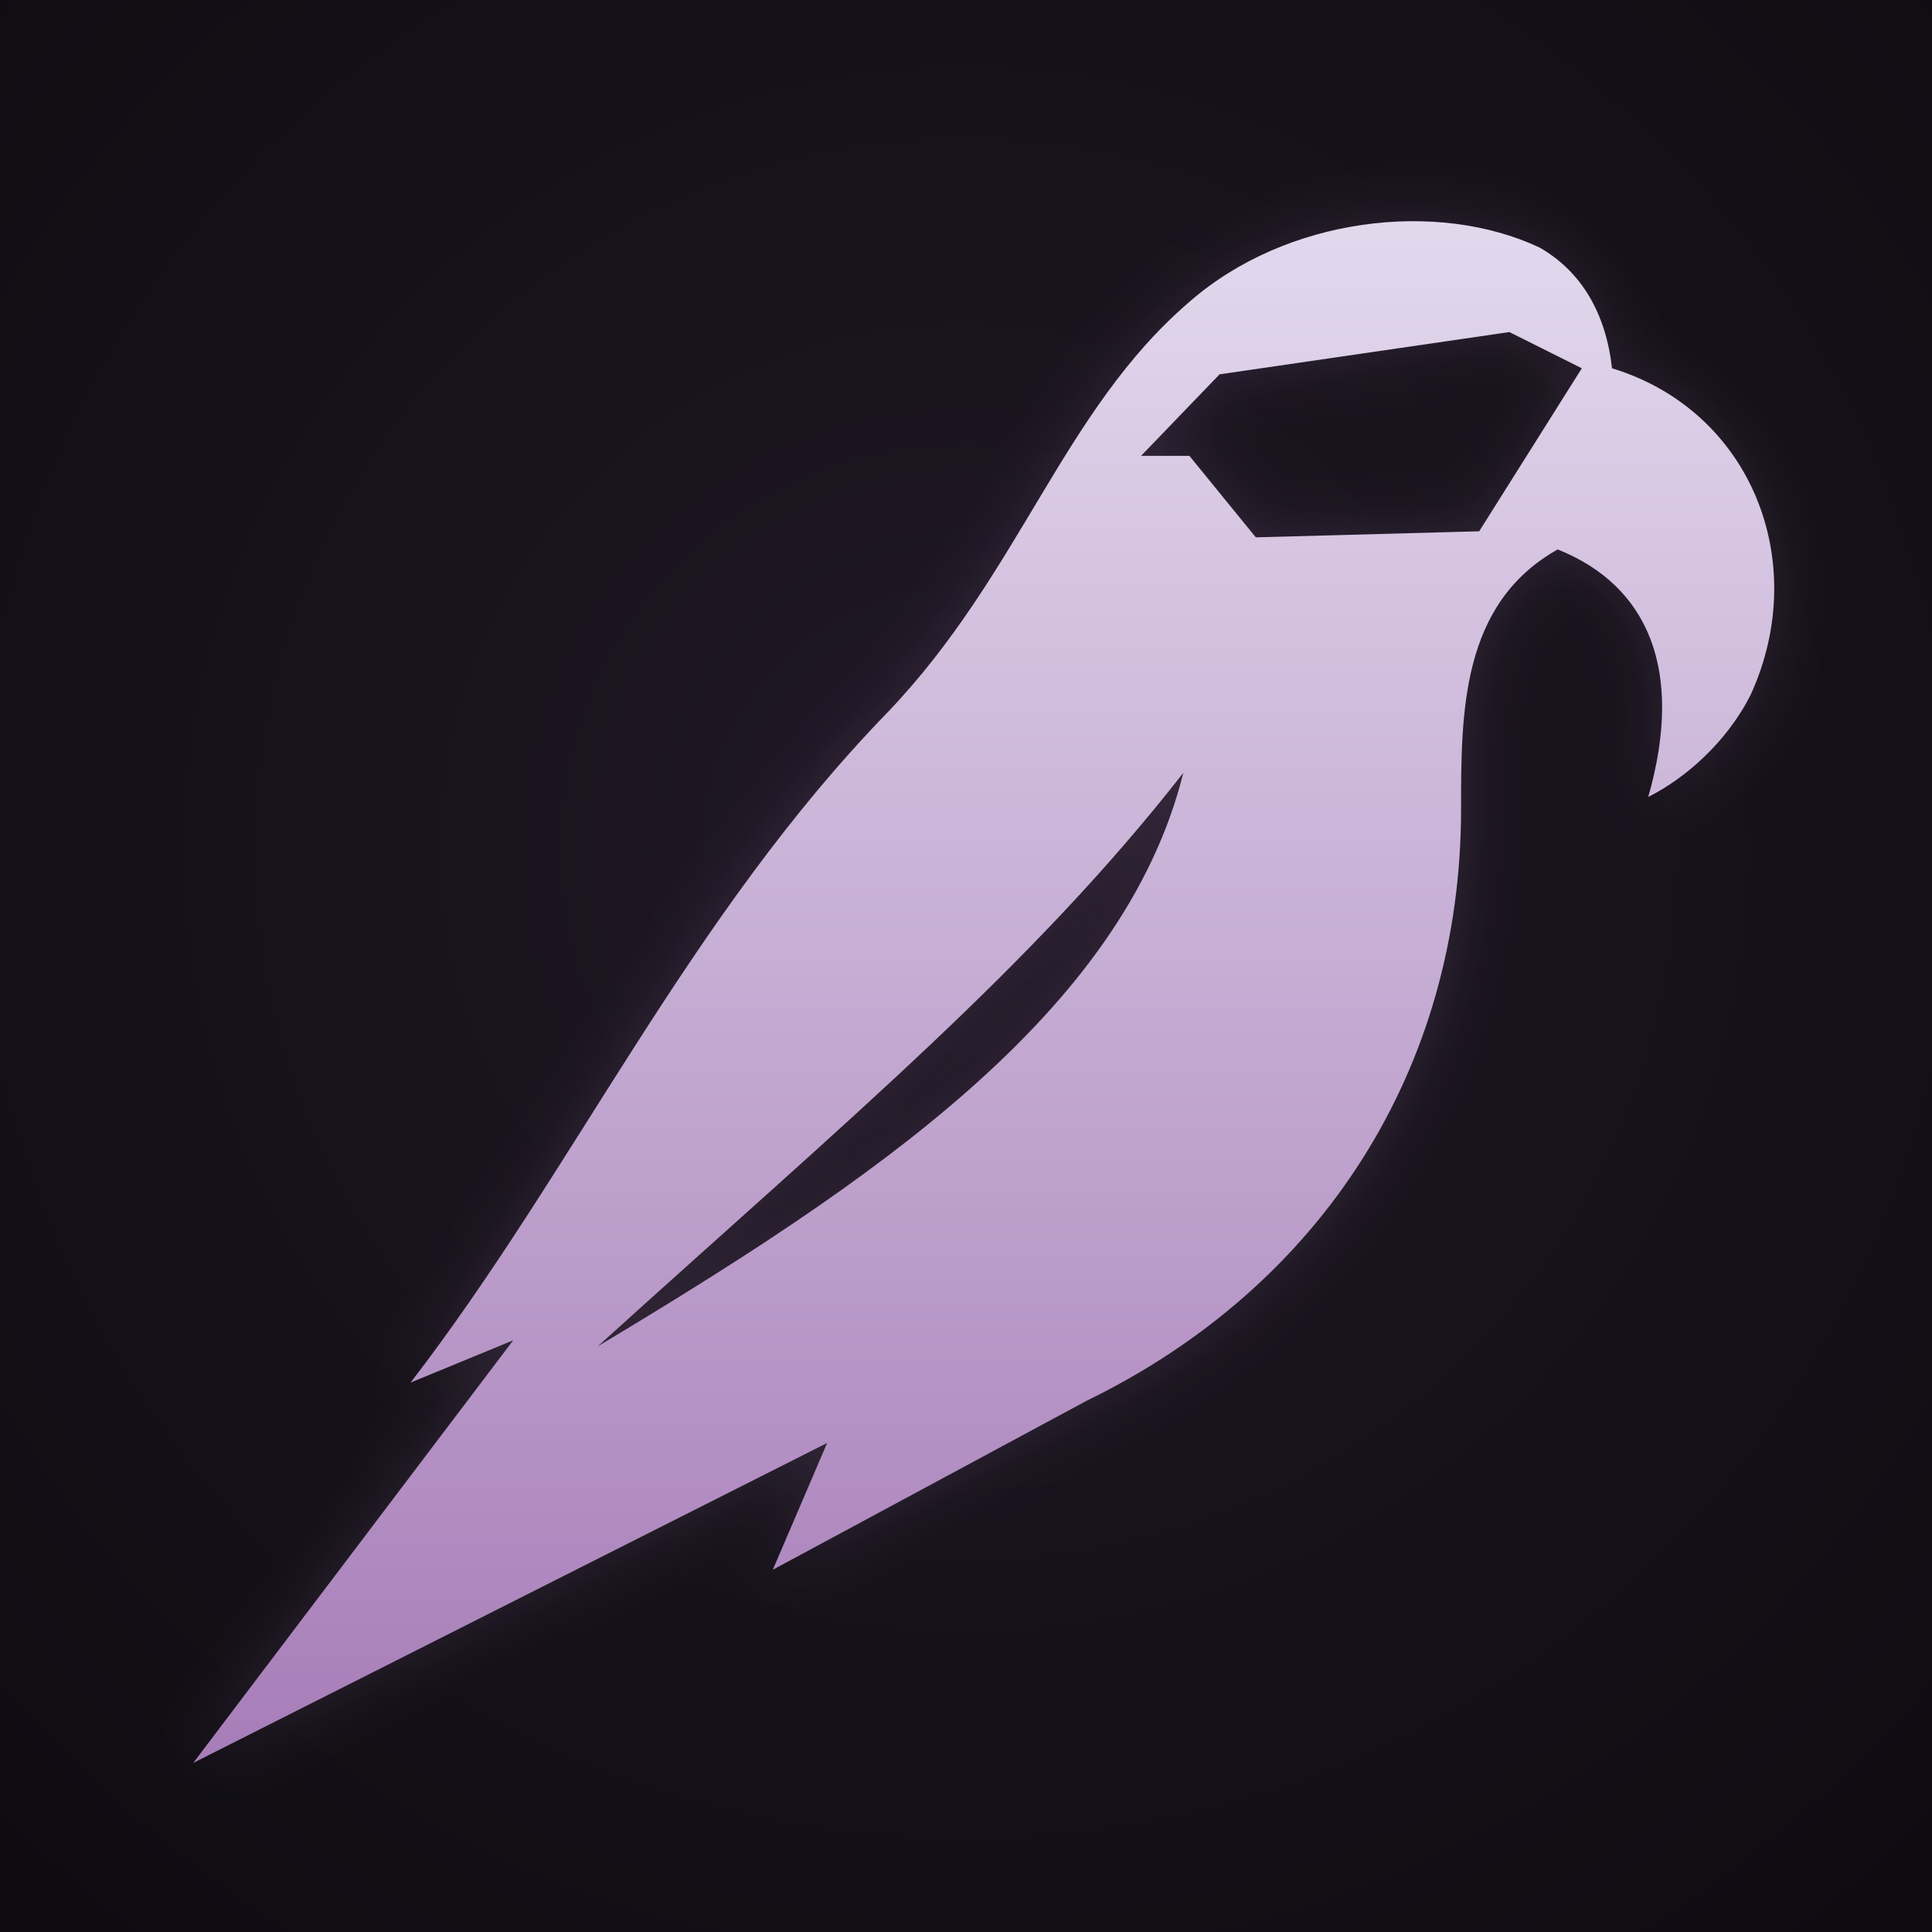
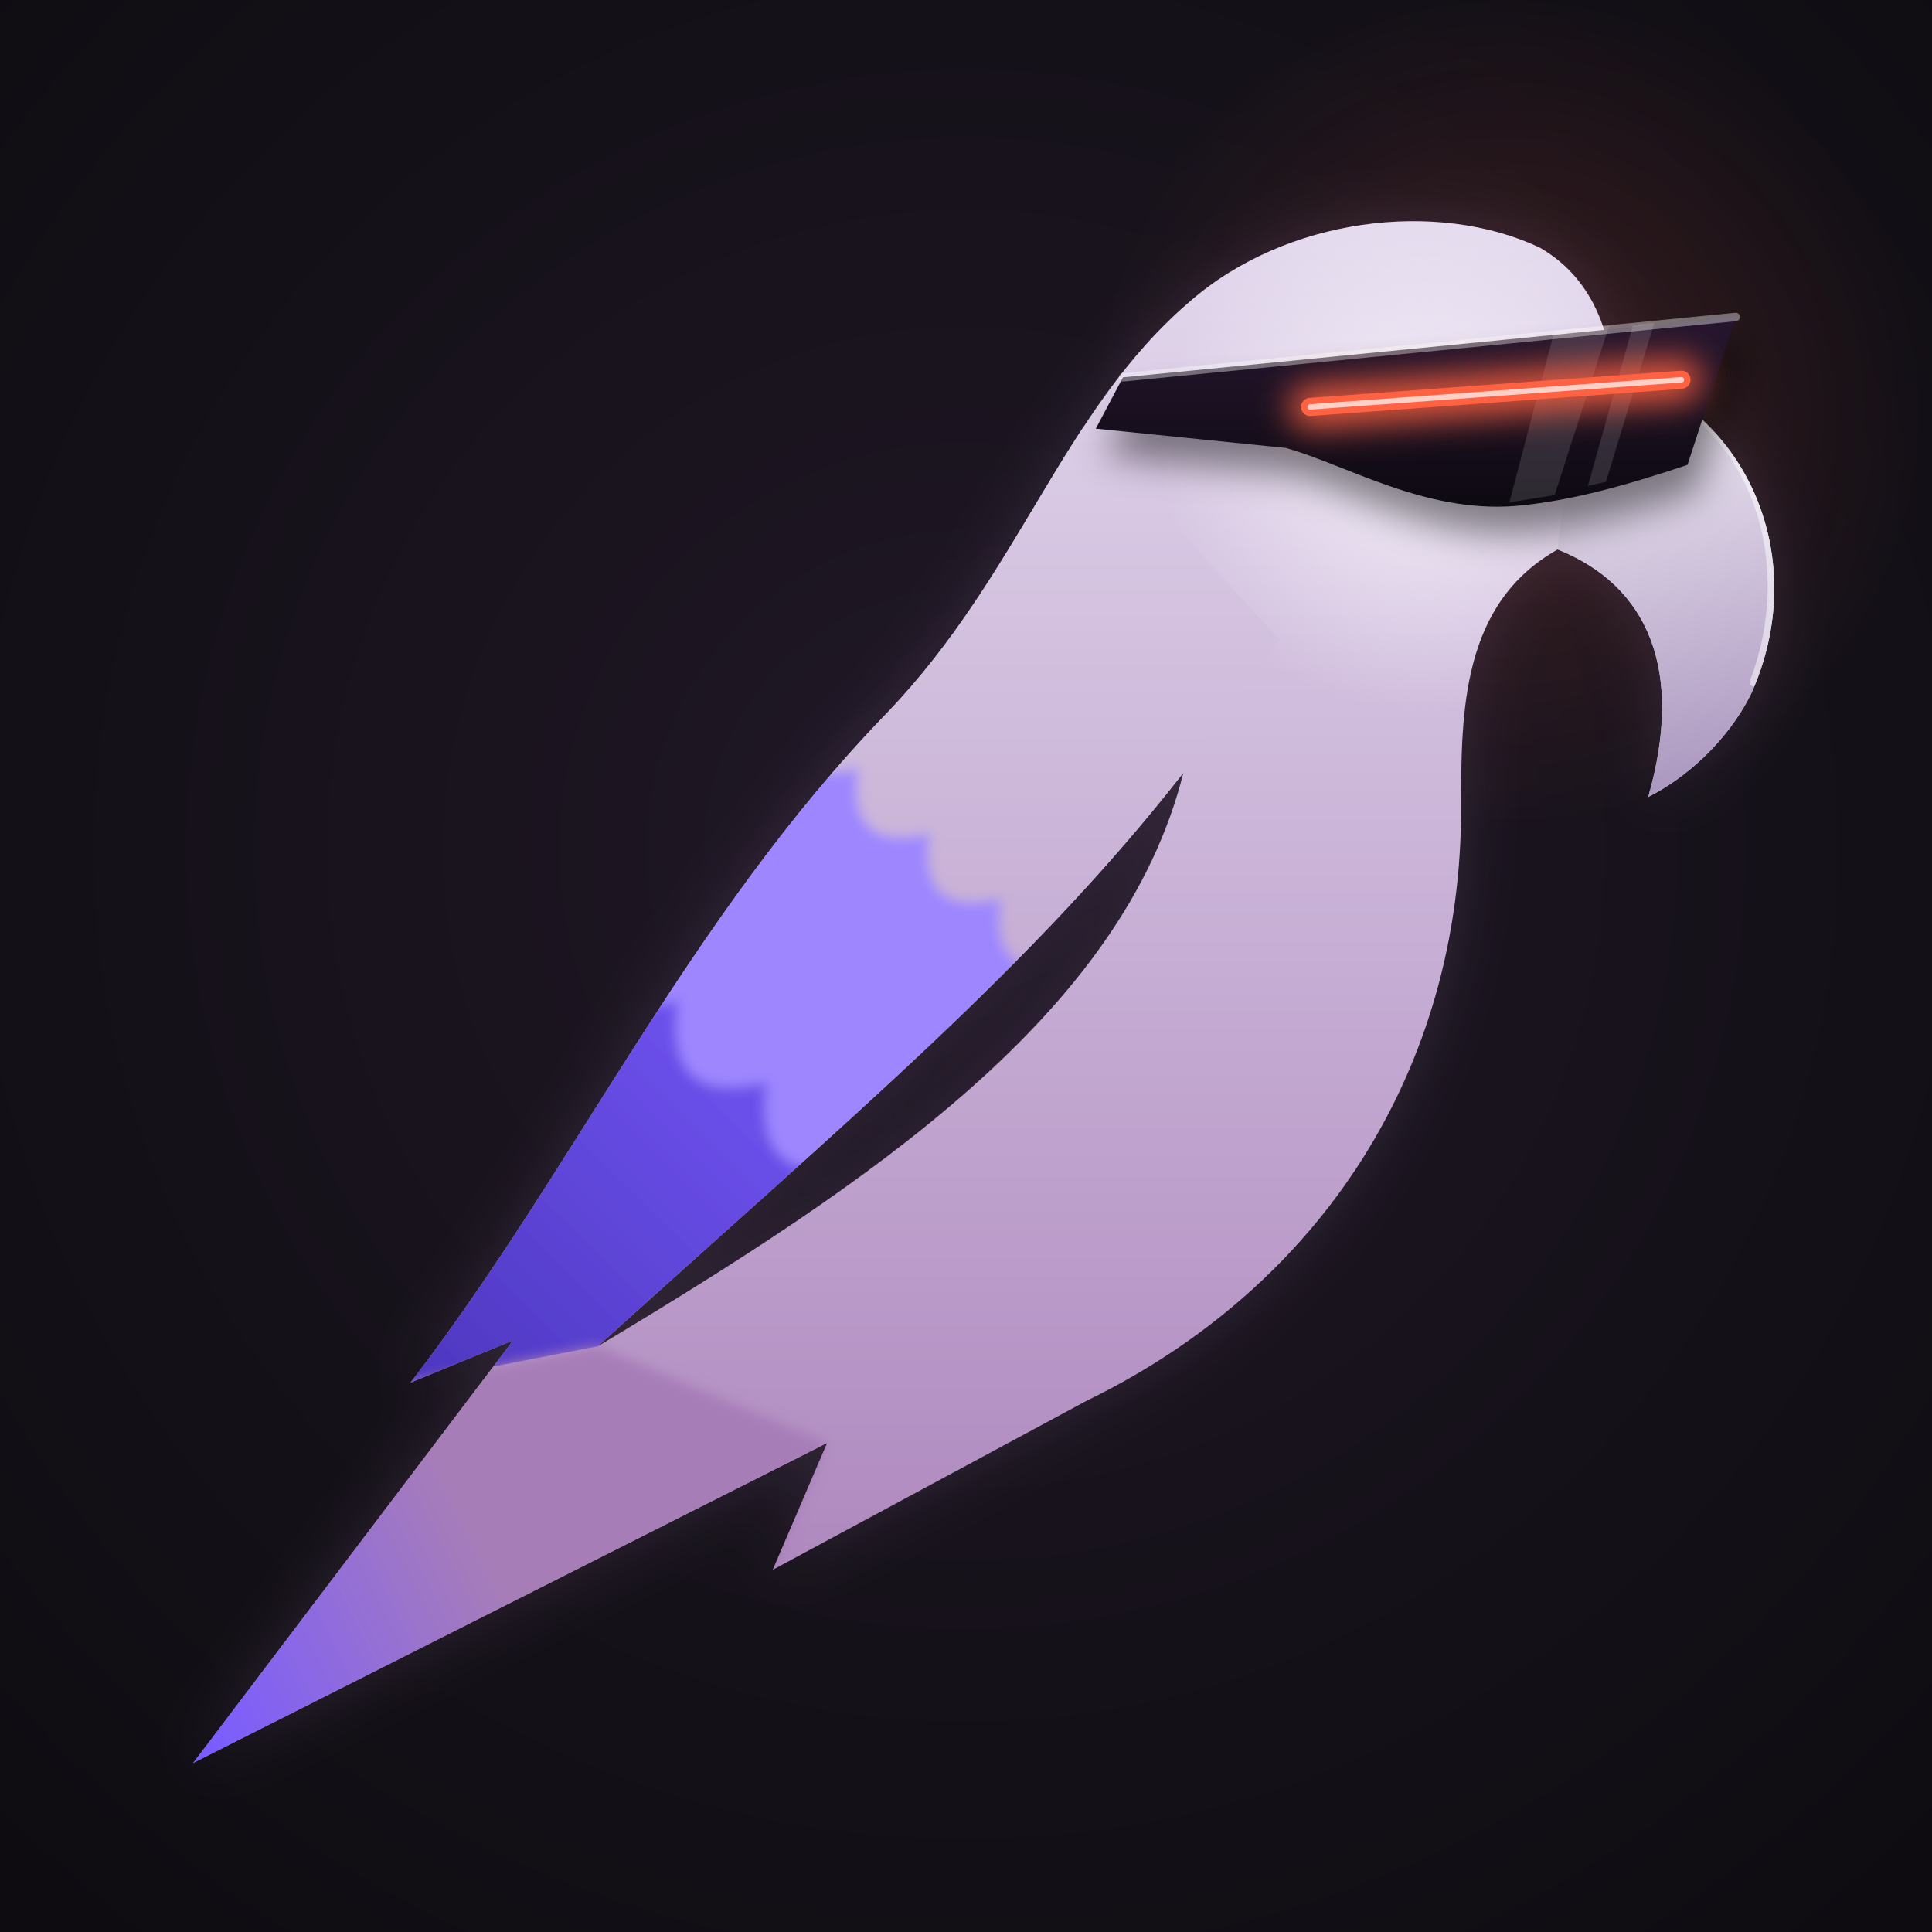
<svg xmlns="http://www.w3.org/2000/svg" width="1024" height="1024" viewBox="0 0 32 32">
  <defs>
    <radialGradient id="background" cx="50%" cy="44%" r="72%">
      <stop offset="0" stop-color="#211827" />
      <stop offset="0.58" stop-color="#151119" />
      <stop offset="1" stop-color="#0e0c11" />
    </radialGradient>
+     <radialGradient id="spill" gradientUnits="userSpaceOnUse" cx="25" cy="6.8" r="7">
+       <stop offset="0" stop-color="#FF6242" stop-opacity="0.16" />
+       <stop offset="1" stop-color="#FF6242" stop-opacity="0" />
+     </radialGradient>
+     <clipPath id="bodyClip">
+       <path clip-rule="evenodd" d="M3.2 29.2 8.5 22.2 6.8 22.9C9.5 19.4 11.4 15.2 14.7 11.8 16.9 9.5 17.6 6.8 19.7 5.0 21.3 3.6 23.8 3.3 25.5 4.1 26.2 4.5 26.6 5.2 26.7 6.1 29.0 6.8 30.0 9.3 29.0 11.5 28.6 12.3 27.9 12.9 27.3 13.2 27.9 11.1 27.3 9.7 25.8 9.1 24.2 10.0 24.2 11.8 24.2 13.4 24.2 17.7 21.9 21.3 18.0 23.2L12.8 26.0 13.7 23.9 3.2 29.2ZM19.6 12.8C18.6 16.8 14.4 19.6 9.9 22.3 14.1 18.5 17.1 16.0 19.6 12.8Z" />
+     </clipPath>
+     <clipPath id="wingClip">
+       <path d="M21.2 10.6 19.6 12.8C18.6 16.8 14.4 19.6 9.9 22.3L6.8 22.9 2.5 21.5 12.5 9.0 17.8 6.9Z" />
+     </clipPath>
    <linearGradient id="bird" gradientUnits="userSpaceOnUse" x1="16" y1="3.5" x2="16" y2="29.2">
      <stop offset="0" stop-color="#e3d9ed" />
      <stop offset="0.5" stop-color="#c5acd3" />
      <stop offset="1" stop-color="#a77db8" />
    </linearGradient>
-     <filter id="glow" x="-20%" y="-20%" width="140%" height="140%">
+     <radialGradient id="mask" gradientUnits="userSpaceOnUse" cx="23.6" cy="7.4" r="4.4">
+       <stop offset="0" stop-color="#f6f2fa" stop-opacity="0.85" />
+       <stop offset="0.5" stop-color="#f6f2fa" stop-opacity="0.45" />
+       <stop offset="1" stop-color="#f6f2fa" stop-opacity="0" />
+     </radialGradient>
+     <linearGradient id="flight" gradientUnits="userSpaceOnUse" x1="15" y1="16" x2="7.8" y2="23.3">
+       <stop offset="0" stop-color="#7A5CFF" />
+       <stop offset="1" stop-color="#4F38C2" />
+     </linearGradient>
+     <linearGradient id="tail" gradientUnits="userSpaceOnUse" x1="12.5" y1="24.5" x2="3.5" y2="29">
+       <stop offset="0" stop-color="#a77db8" />
+       <stop offset="0.45" stop-color="#a77db8" />
+       <stop offset="1" stop-color="#7A5CFF" />
+     </linearGradient>
+     <linearGradient id="bill" gradientUnits="userSpaceOnUse" x1="27" y1="6" x2="28.5" y2="13">
+       <stop offset="0" stop-color="#f3eef7" />
+       <stop offset="1" stop-color="#ab97bf" />
+     </linearGradient>
+     <linearGradient id="glass" gradientUnits="userSpaceOnUse" x1="0" y1="5.25" x2="0" y2="8.5">
+       <stop offset="0" stop-color="#26162F" />
+       <stop offset="1" stop-color="#0C0910" />
+     </linearGradient>
+     <filter id="soft" x="-20%" y="-20%" width="140%" height="140%">
      <feGaussianBlur stdDeviation="0.5" />
+     </filter>
+     <filter id="crisp" x="-20%" y="-20%" width="140%" height="140%">
+       <feGaussianBlur stdDeviation="0.1" />
+     </filter>
+     <filter id="shadow" x="-20%" y="-50%" width="140%" height="200%">
+       <feGaussianBlur stdDeviation="0.3" />
+     </filter>
+     <filter id="neon" x="-20%" y="-300%" width="140%" height="700%">
+       <feGaussianBlur stdDeviation="0.28" />
    </filter>
  </defs>
  <rect width="32" height="32" fill="url(#background)" />
-   <path fill="#b88bc4" opacity="0.16" filter="url(#glow)" fill-rule="evenodd" d="M3.2 29.2 8.5 22.2 6.8 22.9C9.5 19.4 11.4 15.2 14.7 11.8 16.9 9.5 17.6 6.8 19.7 5.0 21.3 3.6 23.8 3.3 25.5 4.1 26.2 4.5 26.6 5.2 26.7 6.1 29.0 6.8 30.0 9.3 29.0 11.5 28.6 12.3 27.9 12.9 27.3 13.2 27.9 11.1 27.3 9.7 25.8 9.1 24.2 10.0 24.2 11.8 24.2 13.4 24.2 17.7 21.9 21.3 18.0 23.2L12.8 26.0 13.7 23.9 3.2 29.2ZM18.9 7.55 20.2 6.2 25.0 5.5 26.2 6.1 24.5 8.8 20.8 8.9 19.7 7.55 18.9 7.55ZM19.6 12.8C18.6 16.8 14.4 19.6 9.9 22.3 14.1 18.5 17.1 16.0 19.6 12.8Z" />
-   <path fill="url(#bird)" fill-rule="evenodd" d="M3.2 29.2 8.5 22.2 6.8 22.9C9.5 19.4 11.4 15.2 14.7 11.8 16.9 9.5 17.6 6.8 19.7 5.0 21.3 3.6 23.8 3.3 25.5 4.1 26.2 4.5 26.6 5.2 26.7 6.1 29.0 6.8 30.0 9.3 29.0 11.5 28.6 12.3 27.9 12.9 27.3 13.2 27.9 11.1 27.3 9.7 25.8 9.1 24.2 10.0 24.2 11.8 24.2 13.4 24.2 17.7 21.9 21.3 18.0 23.2L12.8 26.0 13.7 23.9 3.2 29.2ZM18.9 7.55 20.2 6.2 25.0 5.5 26.2 6.1 24.5 8.8 20.8 8.9 19.7 7.55 18.9 7.55ZM19.6 12.8C18.6 16.8 14.4 19.6 9.9 22.3 14.1 18.5 17.1 16.0 19.6 12.8Z" />
+   <rect width="32" height="32" fill="url(#spill)" />
+   <path fill="#b88bc4" opacity="0.16" filter="url(#soft)" fill-rule="evenodd" d="M3.2 29.2 8.5 22.2 6.8 22.9C9.5 19.4 11.4 15.2 14.7 11.8 16.9 9.5 17.6 6.8 19.7 5.0 21.3 3.6 23.8 3.3 25.5 4.1 26.2 4.5 26.6 5.2 26.7 6.1 29.0 6.8 30.0 9.3 29.0 11.5 28.6 12.3 27.9 12.9 27.3 13.2 27.9 11.1 27.3 9.7 25.8 9.1 24.2 10.0 24.2 11.8 24.2 13.4 24.2 17.7 21.9 21.3 18.0 23.2L12.8 26.0 13.7 23.9 3.2 29.2ZM19.6 12.8C18.6 16.8 14.4 19.6 9.9 22.3 14.1 18.5 17.1 16.0 19.6 12.8Z" />
+   <g clip-path="url(#bodyClip)">
+     <rect width="32" height="32" fill="url(#bird)" />
+     <rect width="32" height="32" fill="url(#mask)" />
+     <g clip-path="url(#wingClip)" filter="url(#crisp)">
+       <path fill="url(#flight)" d="M10.70 14.20L0.17 25.72Q3.12 28.42 6.07 31.12L16.60 19.60Z" />
+       <path fill="#9D86FF" d="M14.21 10.36L9.76 15.23Q9.49 17.01 11.24 16.57Q10.96 18.36 12.71 17.92Q12.44 19.71 14.19 19.27Q13.92 21.06 15.67 20.62L20.11 15.76Z" />
+       <path fill="url(#bird)" d="M21.23 2.68L13.04 11.64Q12.82 13.07 14.22 12.72Q14.00 14.15 15.40 13.80Q15.18 15.23 16.58 14.88Q16.36 16.31 17.76 15.96Q17.54 17.38 18.94 17.04L27.13 8.08Z" />
+     </g>
+     <path fill="url(#tail)" filter="url(#crisp)" d="M13.7 23.9 12.8 26.0 2.0 30.5 1.5 27.0 6.8 22.9 9.9 22.3Z" />
+     <path fill="url(#bill)" d="M26.7 6.1C29.0 6.8 30.0 9.3 29.0 11.5 28.6 12.3 27.9 12.9 27.3 13.2 27.9 11.1 27.3 9.7 25.8 9.1 25.9 8.0 26.2 6.9 26.7 6.1Z" />
+     <path fill="none" stroke="#fff" stroke-opacity="0.5" stroke-width="0.14" stroke-linecap="round" d="M27.0 6.25C29.0 6.9 29.85 9.2 29.05 11.3" />
+   </g>
+   <path fill="#000" opacity="0.45" filter="url(#shadow)" transform="translate(0.15 0.45)" d="M18.6 6.25 28.75 5.25 27.95 7.7C26.9 8.05 26.0 8.3 25.1 8.38 23.6 8.5 22.3 7.7 21.3 7.42L18.15 7.1Z" />
+   <path fill="url(#glass)" d="M18.6 6.25 28.75 5.25 27.95 7.7C26.9 8.05 26.0 8.3 25.1 8.38 23.6 8.5 22.3 7.7 21.3 7.42L18.15 7.1Z" />
+   <path fill="none" stroke="#fff" stroke-opacity="0.38" stroke-width="0.14" stroke-linecap="round" stroke-linejoin="round" d="M18.6 6.25 28.75 5.25" />
+   <path fill="#fff" opacity="0.13" d="M25.75 5.47 26.65 5.4 25.75 8.2 25.0 8.32Z M27.05 5.38 27.4 5.35 26.6 7.98 26.3 8.05Z" />
+   <path fill="none" stroke="#FF6242" stroke-width="0.7" stroke-linecap="round" opacity="0.9" filter="url(#neon)" d="M21.7 6.74 27.85 6.29" />
+   <path fill="none" stroke="#FF6242" stroke-width="0.3" stroke-linecap="round" d="M21.7 6.74 27.85 6.29" />
+   <path fill="none" stroke="#fff" stroke-opacity="0.7" stroke-width="0.09" stroke-linecap="round" d="M21.7 6.74 27.85 6.29" />
</svg>
